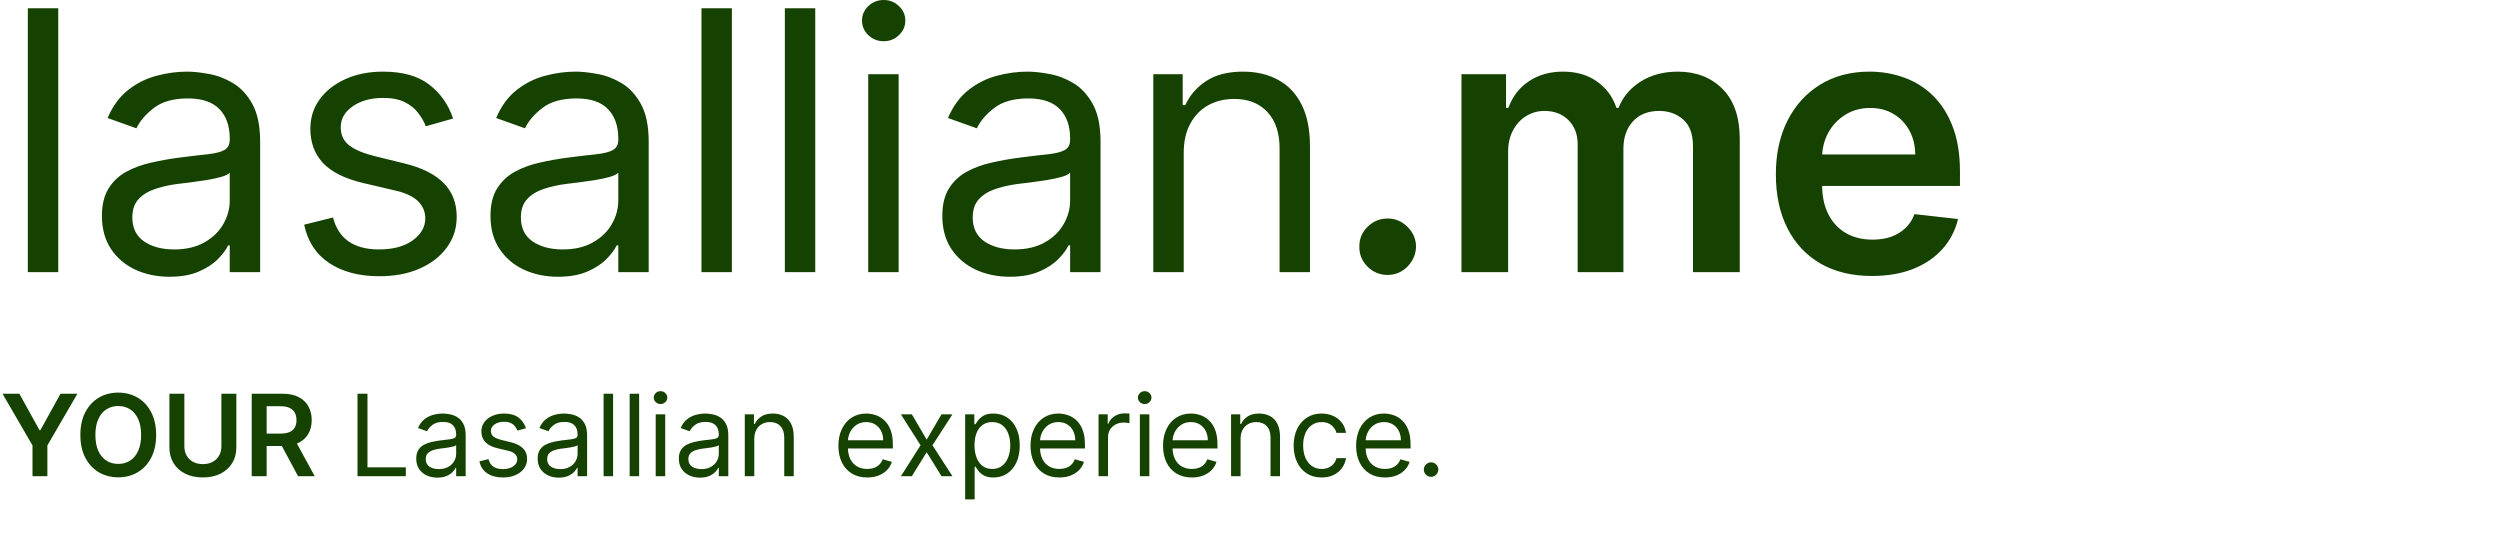
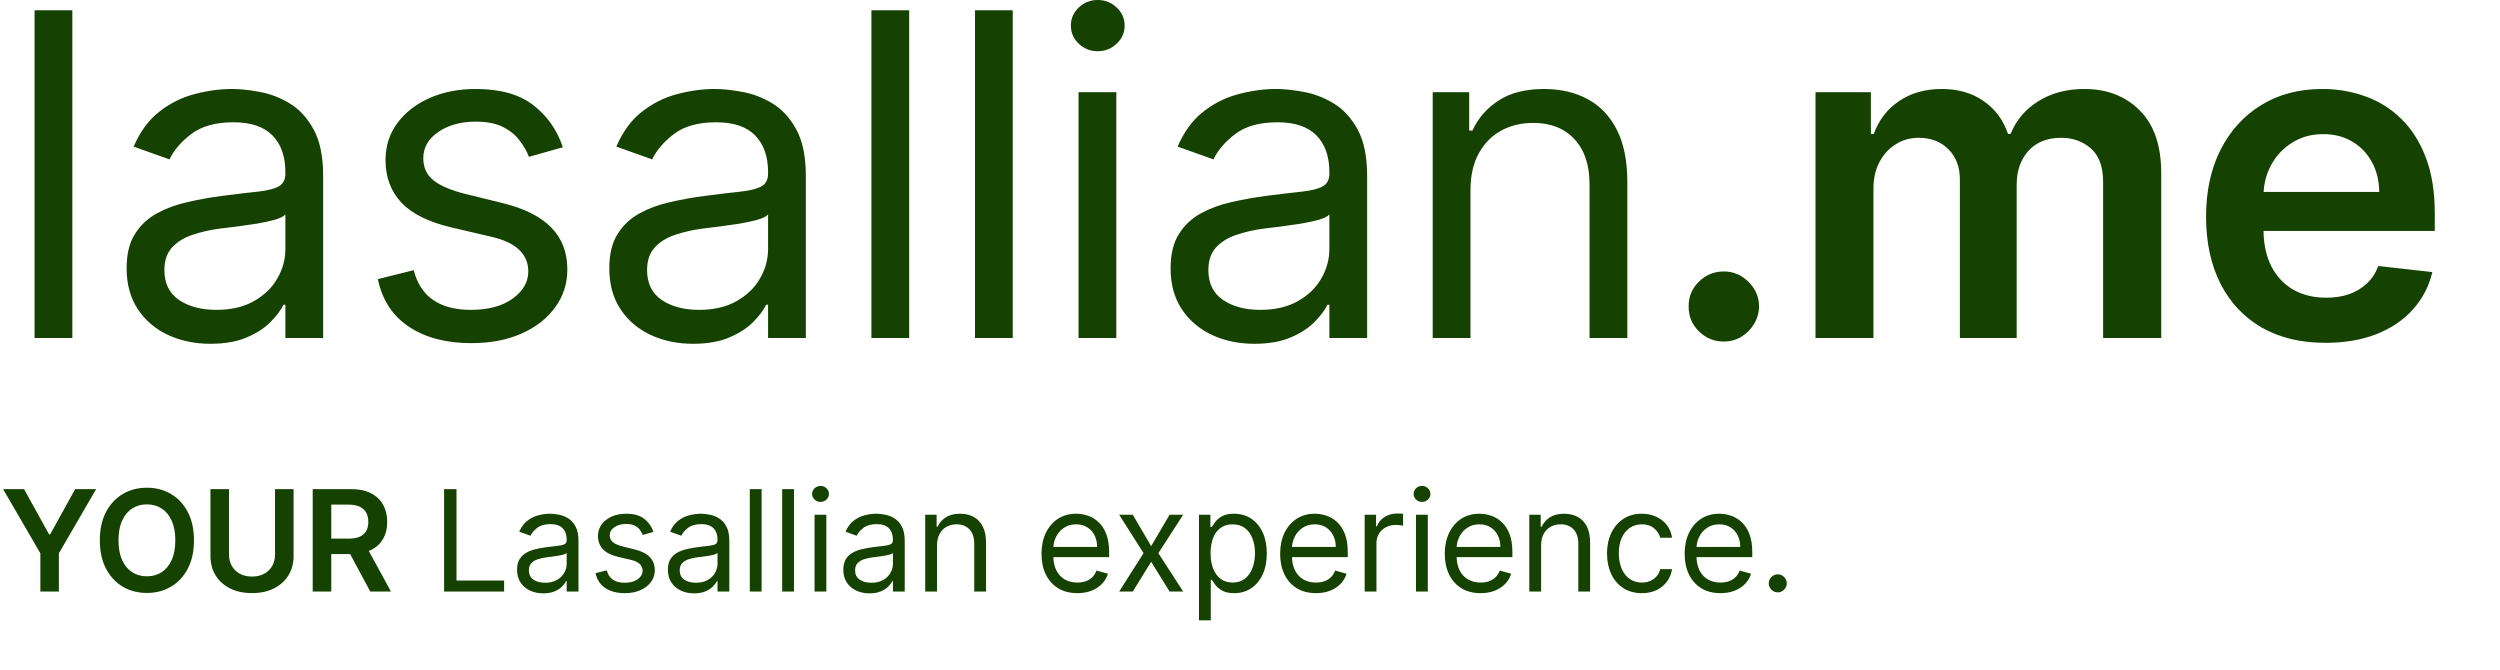
- <svg xmlns="http://www.w3.org/2000/svg" width="441" height="95" viewBox="0 0 441 95" fill="none">
+ <svg xmlns="http://www.w3.org/2000/svg" width="355" height="95" viewBox="0 0 355 95" fill="none">
  <path d="M10.273 1.455V48H4.909V1.455H10.273ZM29.889 48.818C27.677 48.818 25.67 48.401 23.867 47.568C22.064 46.72 20.632 45.5 19.571 43.909C18.511 42.303 17.98 40.364 17.98 38.091C17.98 36.091 18.374 34.47 19.162 33.227C19.95 31.97 21.003 30.985 22.321 30.273C23.639 29.561 25.094 29.03 26.685 28.682C28.291 28.318 29.904 28.03 31.526 27.818C33.647 27.546 35.367 27.341 36.685 27.204C38.018 27.053 38.988 26.803 39.594 26.454C40.215 26.106 40.526 25.5 40.526 24.636V24.454C40.526 22.212 39.912 20.47 38.685 19.227C37.473 17.985 35.632 17.364 33.162 17.364C30.601 17.364 28.594 17.924 27.139 19.046C25.685 20.167 24.662 21.364 24.071 22.636L18.98 20.818C19.889 18.697 21.101 17.046 22.617 15.864C24.147 14.667 25.814 13.833 27.617 13.364C29.435 12.879 31.223 12.636 32.98 12.636C34.101 12.636 35.389 12.773 36.844 13.046C38.314 13.303 39.73 13.841 41.094 14.659C42.473 15.477 43.617 16.712 44.526 18.364C45.435 20.015 45.889 22.227 45.889 25V48H40.526V43.273H40.253C39.889 44.03 39.283 44.841 38.435 45.705C37.586 46.568 36.458 47.303 35.048 47.909C33.639 48.515 31.92 48.818 29.889 48.818ZM30.707 44C32.829 44 34.617 43.583 36.071 42.75C37.541 41.917 38.647 40.841 39.389 39.523C40.147 38.205 40.526 36.818 40.526 35.364V30.454C40.298 30.727 39.798 30.977 39.026 31.204C38.268 31.417 37.389 31.606 36.389 31.773C35.404 31.924 34.442 32.061 33.503 32.182C32.579 32.288 31.829 32.379 31.253 32.455C29.859 32.636 28.556 32.932 27.344 33.341C26.147 33.735 25.177 34.333 24.435 35.136C23.707 35.924 23.344 37 23.344 38.364C23.344 40.227 24.033 41.636 25.412 42.591C26.806 43.53 28.571 44 30.707 44ZM79.926 20.909L75.108 22.273C74.805 21.47 74.358 20.689 73.767 19.932C73.192 19.159 72.404 18.523 71.404 18.023C70.404 17.523 69.123 17.273 67.563 17.273C65.426 17.273 63.646 17.765 62.222 18.75C60.813 19.72 60.108 20.954 60.108 22.454C60.108 23.788 60.593 24.841 61.563 25.614C62.532 26.386 64.048 27.03 66.108 27.546L71.29 28.818C74.411 29.576 76.737 30.735 78.267 32.295C79.798 33.841 80.563 35.833 80.563 38.273C80.563 40.273 79.987 42.061 78.835 43.636C77.699 45.212 76.108 46.455 74.063 47.364C72.017 48.273 69.638 48.727 66.926 48.727C63.366 48.727 60.419 47.955 58.086 46.409C55.752 44.864 54.275 42.606 53.654 39.636L58.745 38.364C59.229 40.242 60.146 41.651 61.495 42.591C62.858 43.53 64.638 44 66.835 44C69.335 44 71.32 43.47 72.79 42.409C74.275 41.333 75.017 40.045 75.017 38.545C75.017 37.333 74.593 36.318 73.745 35.5C72.896 34.667 71.593 34.045 69.835 33.636L64.017 32.273C60.82 31.515 58.472 30.341 56.972 28.75C55.487 27.144 54.745 25.136 54.745 22.727C54.745 20.758 55.298 19.015 56.404 17.5C57.525 15.985 59.048 14.796 60.972 13.932C62.911 13.068 65.108 12.636 67.563 12.636C71.017 12.636 73.729 13.394 75.699 14.909C77.684 16.424 79.093 18.424 79.926 20.909ZM98.429 48.818C96.217 48.818 94.21 48.401 92.407 47.568C90.604 46.72 89.172 45.5 88.111 43.909C87.05 42.303 86.52 40.364 86.52 38.091C86.52 36.091 86.914 34.47 87.702 33.227C88.49 31.97 89.543 30.985 90.861 30.273C92.179 29.561 93.634 29.03 95.225 28.682C96.831 28.318 98.445 28.03 100.066 27.818C102.187 27.546 103.907 27.341 105.225 27.204C106.558 27.053 107.528 26.803 108.134 26.454C108.755 26.106 109.066 25.5 109.066 24.636V24.454C109.066 22.212 108.452 20.47 107.225 19.227C106.013 17.985 104.172 17.364 101.702 17.364C99.141 17.364 97.134 17.924 95.679 19.046C94.225 20.167 93.202 21.364 92.611 22.636L87.52 20.818C88.429 18.697 89.641 17.046 91.157 15.864C92.687 14.667 94.354 13.833 96.157 13.364C97.975 12.879 99.763 12.636 101.52 12.636C102.641 12.636 103.929 12.773 105.384 13.046C106.854 13.303 108.27 13.841 109.634 14.659C111.013 15.477 112.157 16.712 113.066 18.364C113.975 20.015 114.429 22.227 114.429 25V48H109.066V43.273H108.793C108.429 44.03 107.823 44.841 106.975 45.705C106.126 46.568 104.997 47.303 103.588 47.909C102.179 48.515 100.46 48.818 98.429 48.818ZM99.248 44C101.369 44 103.157 43.583 104.611 42.75C106.081 41.917 107.187 40.841 107.929 39.523C108.687 38.205 109.066 36.818 109.066 35.364V30.454C108.838 30.727 108.338 30.977 107.566 31.204C106.808 31.417 105.929 31.606 104.929 31.773C103.944 31.924 102.982 32.061 102.043 32.182C101.119 32.288 100.369 32.379 99.793 32.455C98.399 32.636 97.096 32.932 95.884 33.341C94.687 33.735 93.717 34.333 92.975 35.136C92.248 35.924 91.884 37 91.884 38.364C91.884 40.227 92.573 41.636 93.952 42.591C95.346 43.53 97.111 44 99.248 44ZM129.103 1.455V48H123.739V1.455H129.103ZM143.81 1.455V48H138.447V1.455H143.81ZM153.154 48V13.091H158.518V48H153.154ZM155.881 7.273C154.836 7.273 153.934 6.917 153.177 6.205C152.434 5.492 152.063 4.636 152.063 3.636C152.063 2.636 152.434 1.78 153.177 1.068C153.934 0.356 154.836 0 155.881 0C156.927 0 157.821 0.356 158.563 1.068C159.321 1.78 159.7 2.636 159.7 3.636C159.7 4.636 159.321 5.492 158.563 6.205C157.821 6.917 156.927 7.273 155.881 7.273ZM178.134 48.818C175.922 48.818 173.915 48.401 172.112 47.568C170.309 46.72 168.877 45.5 167.816 43.909C166.756 42.303 166.225 40.364 166.225 38.091C166.225 36.091 166.619 34.47 167.407 33.227C168.195 31.97 169.248 30.985 170.566 30.273C171.884 29.561 173.339 29.03 174.93 28.682C176.536 28.318 178.149 28.03 179.771 27.818C181.892 27.546 183.612 27.341 184.93 27.204C186.263 27.053 187.233 26.803 187.839 26.454C188.46 26.106 188.771 25.5 188.771 24.636V24.454C188.771 22.212 188.157 20.47 186.93 19.227C185.718 17.985 183.877 17.364 181.407 17.364C178.846 17.364 176.839 17.924 175.384 19.046C173.93 20.167 172.907 21.364 172.316 22.636L167.225 20.818C168.134 18.697 169.346 17.046 170.862 15.864C172.392 14.667 174.059 13.833 175.862 13.364C177.68 12.879 179.468 12.636 181.225 12.636C182.346 12.636 183.634 12.773 185.089 13.046C186.559 13.303 187.975 13.841 189.339 14.659C190.718 15.477 191.862 16.712 192.771 18.364C193.68 20.015 194.134 22.227 194.134 25V48H188.771V43.273H188.498C188.134 44.03 187.528 44.841 186.68 45.705C185.831 46.568 184.703 47.303 183.293 47.909C181.884 48.515 180.165 48.818 178.134 48.818ZM178.952 44C181.074 44 182.862 43.583 184.316 42.75C185.786 41.917 186.892 40.841 187.634 39.523C188.392 38.205 188.771 36.818 188.771 35.364V30.454C188.543 30.727 188.043 30.977 187.271 31.204C186.513 31.417 185.634 31.606 184.634 31.773C183.649 31.924 182.687 32.061 181.748 32.182C180.824 32.288 180.074 32.379 179.498 32.455C178.104 32.636 176.801 32.932 175.589 33.341C174.392 33.735 173.422 34.333 172.68 35.136C171.952 35.924 171.589 37 171.589 38.364C171.589 40.227 172.278 41.636 173.657 42.591C175.051 43.53 176.816 44 178.952 44ZM208.808 27V48H203.444V13.091H208.626V18.546H209.08C209.899 16.773 211.141 15.348 212.808 14.273C214.474 13.182 216.626 12.636 219.262 12.636C221.626 12.636 223.694 13.121 225.467 14.091C227.24 15.046 228.618 16.5 229.603 18.454C230.588 20.394 231.08 22.849 231.08 25.818V48H225.717V26.182C225.717 23.439 225.005 21.303 223.58 19.773C222.156 18.227 220.202 17.454 217.717 17.454C216.005 17.454 214.474 17.826 213.126 18.568C211.793 19.311 210.74 20.394 209.967 21.818C209.194 23.242 208.808 24.97 208.808 27ZM244.788 48.5C243.409 48.5 242.227 48.015 241.242 47.045C240.258 46.076 239.773 44.894 239.788 43.5C239.773 42.136 240.258 40.97 241.242 40C242.227 39.03 243.409 38.545 244.788 38.545C246.121 38.545 247.28 39.03 248.265 40C249.265 40.97 249.773 42.136 249.788 43.5C249.773 44.424 249.53 45.265 249.061 46.023C248.606 46.78 248 47.386 247.242 47.841C246.5 48.28 245.682 48.5 244.788 48.5ZM257.802 48V13.091H265.666V19.023H266.075C266.802 17.023 268.007 15.462 269.689 14.341C271.37 13.204 273.378 12.636 275.711 12.636C278.075 12.636 280.067 13.212 281.689 14.364C283.325 15.5 284.477 17.053 285.143 19.023H285.507C286.28 17.083 287.583 15.538 289.416 14.386C291.264 13.22 293.454 12.636 295.984 12.636C299.196 12.636 301.817 13.652 303.848 15.682C305.878 17.712 306.893 20.674 306.893 24.568V48H298.643V25.841C298.643 23.674 298.067 22.091 296.916 21.091C295.764 20.076 294.355 19.568 292.689 19.568C290.704 19.568 289.151 20.189 288.03 21.432C286.923 22.659 286.37 24.258 286.37 26.227V48H278.302V25.5C278.302 23.697 277.757 22.258 276.666 21.182C275.59 20.106 274.181 19.568 272.439 19.568C271.257 19.568 270.181 19.871 269.211 20.477C268.242 21.068 267.469 21.909 266.893 23C266.317 24.076 266.03 25.333 266.03 26.773V48H257.802ZM330.214 48.682C326.714 48.682 323.692 47.955 321.146 46.5C318.616 45.03 316.669 42.955 315.305 40.273C313.942 37.576 313.26 34.401 313.26 30.75C313.26 27.159 313.942 24.008 315.305 21.296C316.684 18.568 318.608 16.447 321.078 14.932C323.548 13.402 326.449 12.636 329.783 12.636C331.934 12.636 333.964 12.985 335.873 13.682C337.798 14.364 339.495 15.424 340.964 16.864C342.449 18.303 343.616 20.136 344.464 22.364C345.313 24.576 345.737 27.212 345.737 30.273V32.795H317.123V27.25H337.851C337.836 25.674 337.495 24.273 336.828 23.046C336.161 21.803 335.229 20.826 334.033 20.114C332.851 19.401 331.472 19.046 329.896 19.046C328.214 19.046 326.737 19.454 325.464 20.273C324.192 21.076 323.199 22.136 322.487 23.454C321.79 24.758 321.434 26.189 321.419 27.75V32.591C321.419 34.621 321.79 36.364 322.533 37.818C323.275 39.258 324.313 40.364 325.646 41.136C326.979 41.894 328.54 42.273 330.328 42.273C331.525 42.273 332.608 42.106 333.578 41.773C334.548 41.424 335.389 40.917 336.101 40.25C336.813 39.583 337.351 38.758 337.714 37.773L345.396 38.636C344.911 40.667 343.987 42.439 342.623 43.955C341.275 45.455 339.548 46.621 337.442 47.455C335.336 48.273 332.926 48.682 330.214 48.682Z" fill="#154200" />
  <path d="M0.44 69.454H3.416L6.974 75.889H7.116L10.675 69.454H13.651L8.359 78.574V84H5.732V78.574L0.44 69.454ZM27.544 76.727C27.544 78.294 27.25 79.637 26.663 80.754C26.081 81.867 25.285 82.719 24.276 83.311C23.273 83.903 22.134 84.199 20.86 84.199C19.587 84.199 18.445 83.903 17.437 83.311C16.433 82.715 15.638 81.86 15.051 80.747C14.468 79.63 14.177 78.29 14.177 76.727C14.177 75.16 14.468 73.82 15.051 72.707C15.638 71.59 16.433 70.735 17.437 70.144C18.445 69.552 19.587 69.256 20.86 69.256C22.134 69.256 23.273 69.552 24.276 70.144C25.285 70.735 26.081 71.59 26.663 72.707C27.25 73.82 27.544 75.16 27.544 76.727ZM24.894 76.727C24.894 75.624 24.722 74.694 24.376 73.936C24.035 73.174 23.561 72.599 22.956 72.21C22.349 71.817 21.651 71.621 20.86 71.621C20.07 71.621 19.371 71.817 18.765 72.21C18.159 72.599 17.683 73.174 17.338 73.936C16.997 74.694 16.826 75.624 16.826 76.727C16.826 77.831 16.997 78.763 17.338 79.526C17.683 80.283 18.159 80.858 18.765 81.251C19.371 81.64 20.07 81.834 20.86 81.834C21.651 81.834 22.349 81.64 22.956 81.251C23.561 80.858 24.035 80.283 24.376 79.526C24.722 78.763 24.894 77.831 24.894 76.727ZM39.054 69.454H41.689V78.957C41.689 79.999 41.442 80.915 40.95 81.706C40.462 82.497 39.776 83.115 38.89 83.56C38.005 84 36.97 84.22 35.787 84.22C34.598 84.22 33.561 84 32.676 83.56C31.79 83.115 31.104 82.497 30.616 81.706C30.128 80.915 29.885 79.999 29.885 78.957V69.454H32.52V78.737C32.52 79.343 32.652 79.883 32.917 80.356C33.187 80.83 33.566 81.202 34.054 81.472C34.541 81.737 35.119 81.869 35.787 81.869C36.454 81.869 37.032 81.737 37.52 81.472C38.012 81.202 38.391 80.83 38.656 80.356C38.921 79.883 39.054 79.343 39.054 78.737V69.454ZM44.403 84V69.454H49.857C50.975 69.454 51.912 69.649 52.67 70.037C53.432 70.425 54.007 70.97 54.395 71.671C54.788 72.367 54.985 73.178 54.985 74.106C54.985 75.039 54.786 75.849 54.388 76.535C53.995 77.217 53.415 77.745 52.648 78.119C51.881 78.489 50.939 78.673 49.822 78.673H45.937V76.486H49.467C50.12 76.486 50.655 76.396 51.072 76.216C51.488 76.031 51.796 75.764 51.995 75.413C52.199 75.058 52.3 74.623 52.3 74.106C52.3 73.59 52.199 73.15 51.995 72.785C51.791 72.416 51.481 72.137 51.065 71.947C50.648 71.753 50.111 71.656 49.452 71.656H47.038V84H44.403ZM51.917 77.409L55.518 84H52.577L49.04 77.409H51.917ZM63.062 84V69.454H64.823V82.438H71.585V84H63.062ZM77.145 84.256C76.454 84.256 75.826 84.126 75.263 83.865C74.7 83.6 74.252 83.219 73.921 82.722C73.589 82.22 73.424 81.614 73.424 80.903C73.424 80.278 73.547 79.772 73.793 79.383C74.039 78.99 74.368 78.683 74.78 78.46C75.192 78.238 75.647 78.072 76.144 77.963C76.646 77.849 77.15 77.76 77.656 77.693C78.319 77.608 78.857 77.544 79.269 77.501C79.685 77.454 79.988 77.376 80.178 77.267C80.372 77.158 80.469 76.969 80.469 76.699V76.642C80.469 75.941 80.277 75.397 79.894 75.008C79.515 74.62 78.94 74.426 78.168 74.426C77.368 74.426 76.74 74.601 76.286 74.952C75.831 75.302 75.512 75.676 75.327 76.074L73.736 75.506C74.02 74.843 74.399 74.327 74.872 73.957C75.351 73.583 75.871 73.323 76.435 73.176C77.003 73.025 77.562 72.949 78.111 72.949C78.461 72.949 78.864 72.992 79.318 73.077C79.778 73.157 80.22 73.325 80.647 73.581C81.077 73.837 81.435 74.222 81.719 74.739C82.003 75.255 82.145 75.946 82.145 76.812V84H80.469V82.523H80.384C80.27 82.76 80.081 83.013 79.816 83.283C79.55 83.553 79.198 83.782 78.757 83.972C78.317 84.161 77.78 84.256 77.145 84.256ZM77.401 82.75C78.064 82.75 78.622 82.62 79.077 82.359C79.536 82.099 79.882 81.763 80.114 81.351C80.351 80.939 80.469 80.506 80.469 80.051V78.517C80.398 78.602 80.242 78.68 80 78.751C79.763 78.818 79.489 78.877 79.176 78.929C78.869 78.976 78.568 79.019 78.274 79.057C77.986 79.09 77.751 79.118 77.571 79.142C77.136 79.199 76.728 79.291 76.35 79.419C75.976 79.542 75.673 79.729 75.441 79.98C75.213 80.226 75.1 80.562 75.1 80.989C75.1 81.571 75.315 82.011 75.746 82.31C76.182 82.603 76.733 82.75 77.401 82.75ZM92.782 75.534L91.276 75.96C91.181 75.709 91.042 75.465 90.857 75.229C90.677 74.987 90.431 74.788 90.118 74.632C89.806 74.476 89.406 74.398 88.918 74.398C88.25 74.398 87.694 74.552 87.249 74.859C86.809 75.162 86.588 75.548 86.588 76.017C86.588 76.434 86.74 76.763 87.043 77.004C87.346 77.246 87.82 77.447 88.463 77.608L90.083 78.006C91.058 78.242 91.785 78.605 92.263 79.092C92.741 79.575 92.981 80.198 92.981 80.96C92.981 81.585 92.801 82.144 92.441 82.636C92.086 83.129 91.588 83.517 90.949 83.801C90.31 84.085 89.567 84.227 88.719 84.227C87.606 84.227 86.686 83.986 85.956 83.503C85.227 83.02 84.766 82.314 84.571 81.386L86.162 80.989C86.314 81.576 86.6 82.016 87.022 82.31C87.448 82.603 88.004 82.75 88.691 82.75C89.472 82.75 90.092 82.584 90.552 82.253C91.016 81.917 91.248 81.514 91.248 81.046C91.248 80.667 91.115 80.349 90.85 80.094C90.585 79.833 90.177 79.639 89.628 79.511L87.81 79.085C86.811 78.849 86.077 78.481 85.608 77.984C85.144 77.483 84.912 76.855 84.912 76.102C84.912 75.487 85.085 74.942 85.431 74.469C85.781 73.995 86.257 73.624 86.858 73.354C87.464 73.084 88.151 72.949 88.918 72.949C89.998 72.949 90.845 73.186 91.461 73.659C92.081 74.133 92.521 74.758 92.782 75.534ZM98.564 84.256C97.873 84.256 97.245 84.126 96.682 83.865C96.118 83.6 95.671 83.219 95.339 82.722C95.008 82.22 94.842 81.614 94.842 80.903C94.842 80.278 94.965 79.772 95.212 79.383C95.458 78.99 95.787 78.683 96.199 78.46C96.611 78.238 97.065 78.072 97.562 77.963C98.064 77.849 98.569 77.76 99.075 77.693C99.738 77.608 100.276 77.544 100.687 77.501C101.104 77.454 101.407 77.376 101.597 77.267C101.791 77.158 101.888 76.969 101.888 76.699V76.642C101.888 75.941 101.696 75.397 101.312 75.008C100.934 74.62 100.358 74.426 99.587 74.426C98.786 74.426 98.159 74.601 97.704 74.952C97.25 75.302 96.93 75.676 96.746 76.074L95.155 75.506C95.439 74.843 95.818 74.327 96.291 73.957C96.769 73.583 97.29 73.323 97.854 73.176C98.422 73.025 98.981 72.949 99.53 72.949C99.88 72.949 100.283 72.992 100.737 73.077C101.196 73.157 101.639 73.325 102.065 73.581C102.496 73.837 102.854 74.222 103.138 74.739C103.422 75.255 103.564 75.946 103.564 76.812V84H101.888V82.523H101.802C101.689 82.76 101.499 83.013 101.234 83.283C100.969 83.553 100.616 83.782 100.176 83.972C99.736 84.161 99.198 84.256 98.564 84.256ZM98.82 82.75C99.482 82.75 100.041 82.62 100.496 82.359C100.955 82.099 101.301 81.763 101.533 81.351C101.769 80.939 101.888 80.506 101.888 80.051V78.517C101.817 78.602 101.66 78.68 101.419 78.751C101.182 78.818 100.908 78.877 100.595 78.929C100.287 78.976 99.987 79.019 99.693 79.057C99.404 79.09 99.17 79.118 98.99 79.142C98.554 79.199 98.147 79.291 97.768 79.419C97.394 79.542 97.091 79.729 96.859 79.98C96.632 80.226 96.518 80.562 96.518 80.989C96.518 81.571 96.734 82.011 97.165 82.31C97.6 82.603 98.152 82.75 98.82 82.75ZM108.149 69.454V84H106.473V69.454H108.149ZM112.745 69.454V84H111.069V69.454H112.745ZM115.665 84V73.091H117.341V84H115.665ZM116.518 71.273C116.191 71.273 115.909 71.162 115.672 70.939C115.44 70.716 115.324 70.449 115.324 70.136C115.324 69.824 115.44 69.556 115.672 69.334C115.909 69.111 116.191 69 116.518 69C116.844 69 117.124 69.111 117.356 69.334C117.592 69.556 117.711 69.824 117.711 70.136C117.711 70.449 117.592 70.716 117.356 70.939C117.124 71.162 116.844 71.273 116.518 71.273ZM123.472 84.256C122.78 84.256 122.153 84.126 121.59 83.865C121.026 83.6 120.579 83.219 120.247 82.722C119.916 82.22 119.75 81.614 119.75 80.903C119.75 80.278 119.873 79.772 120.119 79.383C120.366 78.99 120.695 78.683 121.107 78.46C121.519 78.238 121.973 78.072 122.47 77.963C122.972 77.849 123.476 77.76 123.983 77.693C124.646 77.608 125.183 77.544 125.595 77.501C126.012 77.454 126.315 77.376 126.504 77.267C126.698 77.158 126.796 76.969 126.796 76.699V76.642C126.796 75.941 126.604 75.397 126.22 75.008C125.841 74.62 125.266 74.426 124.494 74.426C123.694 74.426 123.067 74.601 122.612 74.952C122.158 75.302 121.838 75.676 121.653 76.074L120.063 75.506C120.347 74.843 120.725 74.327 121.199 73.957C121.677 73.583 122.198 73.323 122.761 73.176C123.33 73.025 123.888 72.949 124.438 72.949C124.788 72.949 125.19 72.992 125.645 73.077C126.104 73.157 126.547 73.325 126.973 73.581C127.404 73.837 127.761 74.222 128.046 74.739C128.33 75.255 128.472 75.946 128.472 76.812V84H126.796V82.523H126.71C126.597 82.76 126.407 83.013 126.142 83.283C125.877 83.553 125.524 83.782 125.084 83.972C124.644 84.161 124.106 84.256 123.472 84.256ZM123.727 82.75C124.39 82.75 124.949 82.62 125.403 82.359C125.863 82.099 126.208 81.763 126.44 81.351C126.677 80.939 126.796 80.506 126.796 80.051V78.517C126.725 78.602 126.568 78.68 126.327 78.751C126.09 78.818 125.815 78.877 125.503 78.929C125.195 78.976 124.894 79.019 124.601 79.057C124.312 79.09 124.078 79.118 123.898 79.142C123.462 79.199 123.055 79.291 122.676 79.419C122.302 79.542 121.999 79.729 121.767 79.98C121.54 80.226 121.426 80.562 121.426 80.989C121.426 81.571 121.642 82.011 122.073 82.31C122.508 82.603 123.06 82.75 123.727 82.75ZM133.057 77.438V84H131.381V73.091H133V74.796H133.142C133.398 74.242 133.786 73.796 134.307 73.46C134.828 73.119 135.5 72.949 136.324 72.949C137.063 72.949 137.709 73.1 138.263 73.403C138.817 73.702 139.248 74.156 139.556 74.767C139.863 75.373 140.017 76.14 140.017 77.068V84H138.341V77.182C138.341 76.325 138.119 75.657 137.674 75.179C137.229 74.696 136.618 74.454 135.841 74.454C135.306 74.454 134.828 74.57 134.407 74.803C133.99 75.035 133.661 75.373 133.419 75.818C133.178 76.263 133.057 76.803 133.057 77.438ZM152.979 84.227C151.928 84.227 151.021 83.995 150.259 83.531C149.501 83.062 148.917 82.409 148.505 81.571C148.097 80.728 147.894 79.748 147.894 78.631C147.894 77.513 148.097 76.528 148.505 75.676C148.917 74.819 149.489 74.151 150.223 73.673C150.962 73.19 151.824 72.949 152.809 72.949C153.377 72.949 153.938 73.044 154.492 73.233C155.046 73.422 155.55 73.73 156.005 74.156C156.459 74.578 156.821 75.136 157.091 75.832C157.361 76.528 157.496 77.385 157.496 78.403V79.114H149.087V77.665H155.792C155.792 77.049 155.668 76.5 155.422 76.017C155.181 75.534 154.835 75.153 154.385 74.874C153.94 74.594 153.415 74.454 152.809 74.454C152.141 74.454 151.563 74.62 151.076 74.952C150.593 75.278 150.221 75.704 149.961 76.23C149.7 76.756 149.57 77.319 149.57 77.921V78.886C149.57 79.71 149.712 80.409 149.996 80.981C150.285 81.55 150.685 81.983 151.196 82.281C151.708 82.575 152.302 82.722 152.979 82.722C153.419 82.722 153.817 82.66 154.172 82.537C154.532 82.409 154.842 82.22 155.103 81.969C155.363 81.713 155.564 81.396 155.706 81.017L157.326 81.472C157.155 82.021 156.869 82.504 156.466 82.921C156.064 83.332 155.567 83.654 154.975 83.886C154.383 84.114 153.718 84.227 152.979 84.227ZM160.853 73.091L163.466 77.551L166.08 73.091H168.012L164.489 78.546L168.012 84H166.08L163.466 79.767L160.853 84H158.921L162.387 78.546L158.921 73.091H160.853ZM170.254 88.091V73.091H171.873V74.824H172.072C172.195 74.635 172.365 74.393 172.583 74.099C172.806 73.801 173.123 73.536 173.535 73.304C173.952 73.067 174.515 72.949 175.225 72.949C176.144 72.949 176.953 73.178 177.654 73.638C178.355 74.097 178.902 74.748 179.295 75.591C179.688 76.434 179.884 77.428 179.884 78.574C179.884 79.729 179.688 80.731 179.295 81.578C178.902 82.421 178.357 83.074 177.661 83.538C176.965 83.998 176.163 84.227 175.254 84.227C174.553 84.227 173.992 84.111 173.57 83.879C173.149 83.642 172.825 83.375 172.597 83.077C172.37 82.774 172.195 82.523 172.072 82.324H171.93V88.091H170.254ZM171.901 78.546C171.901 79.369 172.022 80.096 172.264 80.726C172.505 81.351 172.858 81.841 173.322 82.196C173.786 82.546 174.354 82.722 175.026 82.722C175.727 82.722 176.312 82.537 176.781 82.168C177.254 81.794 177.609 81.292 177.846 80.662C178.087 80.028 178.208 79.322 178.208 78.546C178.208 77.778 178.09 77.087 177.853 76.472C177.621 75.851 177.268 75.361 176.795 75.001C176.326 74.637 175.737 74.454 175.026 74.454C174.345 74.454 173.772 74.627 173.308 74.973C172.844 75.314 172.493 75.792 172.256 76.408C172.02 77.019 171.901 77.731 171.901 78.546ZM186.865 84.227C185.814 84.227 184.907 83.995 184.145 83.531C183.387 83.062 182.802 82.409 182.391 81.571C181.983 80.728 181.78 79.748 181.78 78.631C181.78 77.513 181.983 76.528 182.391 75.676C182.802 74.819 183.375 74.151 184.109 73.673C184.848 73.19 185.71 72.949 186.695 72.949C187.263 72.949 187.824 73.044 188.378 73.233C188.932 73.422 189.436 73.73 189.891 74.156C190.345 74.578 190.707 75.136 190.977 75.832C191.247 76.528 191.382 77.385 191.382 78.403V79.114H182.973V77.665H189.677C189.677 77.049 189.554 76.5 189.308 76.017C189.067 75.534 188.721 75.153 188.271 74.874C187.826 74.594 187.301 74.454 186.695 74.454C186.027 74.454 185.449 74.62 184.962 74.952C184.479 75.278 184.107 75.704 183.847 76.23C183.586 76.756 183.456 77.319 183.456 77.921V78.886C183.456 79.71 183.598 80.409 183.882 80.981C184.171 81.55 184.571 81.983 185.082 82.281C185.594 82.575 186.188 82.722 186.865 82.722C187.305 82.722 187.703 82.66 188.058 82.537C188.418 82.409 188.728 82.22 188.989 81.969C189.249 81.713 189.45 81.396 189.592 81.017L191.212 81.472C191.041 82.021 190.755 82.504 190.352 82.921C189.95 83.332 189.453 83.654 188.861 83.886C188.269 84.114 187.604 84.227 186.865 84.227ZM193.782 84V73.091H195.401V74.739H195.515C195.714 74.199 196.073 73.761 196.594 73.425C197.115 73.088 197.702 72.921 198.356 72.921C198.479 72.921 198.633 72.923 198.817 72.928C199.002 72.932 199.142 72.939 199.236 72.949V74.653C199.179 74.639 199.049 74.618 198.846 74.59C198.647 74.556 198.436 74.54 198.214 74.54C197.683 74.54 197.21 74.651 196.793 74.874C196.381 75.091 196.054 75.394 195.813 75.783C195.576 76.166 195.458 76.604 195.458 77.097V84H193.782ZM201.073 84V73.091H202.749V84H201.073ZM201.925 71.273C201.599 71.273 201.317 71.162 201.08 70.939C200.848 70.716 200.732 70.449 200.732 70.136C200.732 69.824 200.848 69.556 201.08 69.334C201.317 69.111 201.599 69 201.925 69C202.252 69 202.531 69.111 202.763 69.334C203 69.556 203.119 69.824 203.119 70.136C203.119 70.449 203 70.716 202.763 70.939C202.531 71.162 202.252 71.273 201.925 71.273ZM210.243 84.227C209.192 84.227 208.285 83.995 207.523 83.531C206.765 83.062 206.181 82.409 205.769 81.571C205.361 80.728 205.158 79.748 205.158 78.631C205.158 77.513 205.361 76.528 205.769 75.676C206.181 74.819 206.754 74.151 207.487 73.673C208.226 73.19 209.088 72.949 210.073 72.949C210.641 72.949 211.202 73.044 211.756 73.233C212.31 73.422 212.814 73.73 213.269 74.156C213.723 74.578 214.085 75.136 214.355 75.832C214.625 76.528 214.76 77.385 214.76 78.403V79.114H206.351V77.665H213.056C213.056 77.049 212.933 76.5 212.686 76.017C212.445 75.534 212.099 75.153 211.649 74.874C211.204 74.594 210.679 74.454 210.073 74.454C209.405 74.454 208.827 74.62 208.34 74.952C207.857 75.278 207.485 75.704 207.225 76.23C206.964 76.756 206.834 77.319 206.834 77.921V78.886C206.834 79.71 206.976 80.409 207.26 80.981C207.549 81.55 207.949 81.983 208.46 82.281C208.972 82.575 209.566 82.722 210.243 82.722C210.683 82.722 211.081 82.66 211.436 82.537C211.796 82.409 212.106 82.22 212.367 81.969C212.627 81.713 212.828 81.396 212.97 81.017L214.59 81.472C214.419 82.021 214.133 82.504 213.73 82.921C213.328 83.332 212.831 83.654 212.239 83.886C211.647 84.114 210.982 84.227 210.243 84.227ZM218.836 77.438V84H217.16V73.091H218.779V74.796H218.921C219.177 74.242 219.565 73.796 220.086 73.46C220.607 73.119 221.279 72.949 222.103 72.949C222.842 72.949 223.488 73.1 224.042 73.403C224.596 73.702 225.027 74.156 225.335 74.767C225.642 75.373 225.796 76.14 225.796 77.068V84H224.12V77.182C224.12 76.325 223.898 75.657 223.452 75.179C223.007 74.696 222.397 74.454 221.62 74.454C221.085 74.454 220.607 74.57 220.185 74.803C219.769 75.035 219.44 75.373 219.198 75.818C218.957 76.263 218.836 76.803 218.836 77.438ZM233.141 84.227C232.118 84.227 231.238 83.986 230.499 83.503C229.76 83.02 229.192 82.355 228.794 81.507C228.397 80.66 228.198 79.691 228.198 78.602C228.198 77.494 228.401 76.517 228.809 75.669C229.22 74.817 229.793 74.151 230.527 73.673C231.266 73.19 232.128 72.949 233.113 72.949C233.88 72.949 234.571 73.091 235.186 73.375C235.802 73.659 236.306 74.057 236.699 74.568C237.092 75.079 237.336 75.676 237.431 76.358H235.755C235.627 75.861 235.343 75.421 234.902 75.037C234.467 74.649 233.88 74.454 233.141 74.454C232.488 74.454 231.915 74.625 231.422 74.966C230.934 75.302 230.553 75.778 230.279 76.394C230.009 77.004 229.874 77.722 229.874 78.546C229.874 79.388 230.006 80.122 230.272 80.747C230.541 81.372 230.92 81.858 231.408 82.203C231.9 82.549 232.478 82.722 233.141 82.722C233.577 82.722 233.972 82.646 234.327 82.494C234.682 82.343 234.983 82.125 235.229 81.841C235.475 81.557 235.65 81.216 235.755 80.818H237.431C237.336 81.462 237.102 82.042 236.728 82.558C236.358 83.07 235.868 83.477 235.257 83.78C234.651 84.078 233.946 84.227 233.141 84.227ZM244.305 84.227C243.254 84.227 242.347 83.995 241.585 83.531C240.827 83.062 240.242 82.409 239.83 81.571C239.423 80.728 239.22 79.748 239.22 78.631C239.22 77.513 239.423 76.528 239.83 75.676C240.242 74.819 240.815 74.151 241.549 73.673C242.288 73.19 243.15 72.949 244.134 72.949C244.703 72.949 245.264 73.044 245.818 73.233C246.372 73.422 246.876 73.73 247.33 74.156C247.785 74.578 248.147 75.136 248.417 75.832C248.687 76.528 248.822 77.385 248.822 78.403V79.114H240.413V77.665H247.117C247.117 77.049 246.994 76.5 246.748 76.017C246.507 75.534 246.161 75.153 245.711 74.874C245.266 74.594 244.74 74.454 244.134 74.454C243.467 74.454 242.889 74.62 242.401 74.952C241.918 75.278 241.547 75.704 241.286 76.23C241.026 76.756 240.896 77.319 240.896 77.921V78.886C240.896 79.71 241.038 80.409 241.322 80.981C241.611 81.55 242.011 81.983 242.522 82.281C243.034 82.575 243.628 82.722 244.305 82.722C244.745 82.722 245.143 82.66 245.498 82.537C245.858 82.409 246.168 82.22 246.428 81.969C246.689 81.713 246.89 81.396 247.032 81.017L248.651 81.472C248.481 82.021 248.195 82.504 247.792 82.921C247.39 83.332 246.892 83.654 246.301 83.886C245.709 84.114 245.043 84.227 244.305 84.227ZM252.443 84.114C252.093 84.114 251.792 83.988 251.541 83.737C251.29 83.486 251.165 83.186 251.165 82.835C251.165 82.485 251.29 82.184 251.541 81.933C251.792 81.682 252.093 81.557 252.443 81.557C252.794 81.557 253.094 81.682 253.345 81.933C253.596 82.184 253.722 82.485 253.722 82.835C253.722 83.067 253.662 83.28 253.544 83.474C253.43 83.669 253.277 83.825 253.082 83.943C252.893 84.057 252.68 84.114 252.443 84.114Z" fill="#154200" />
</svg>
